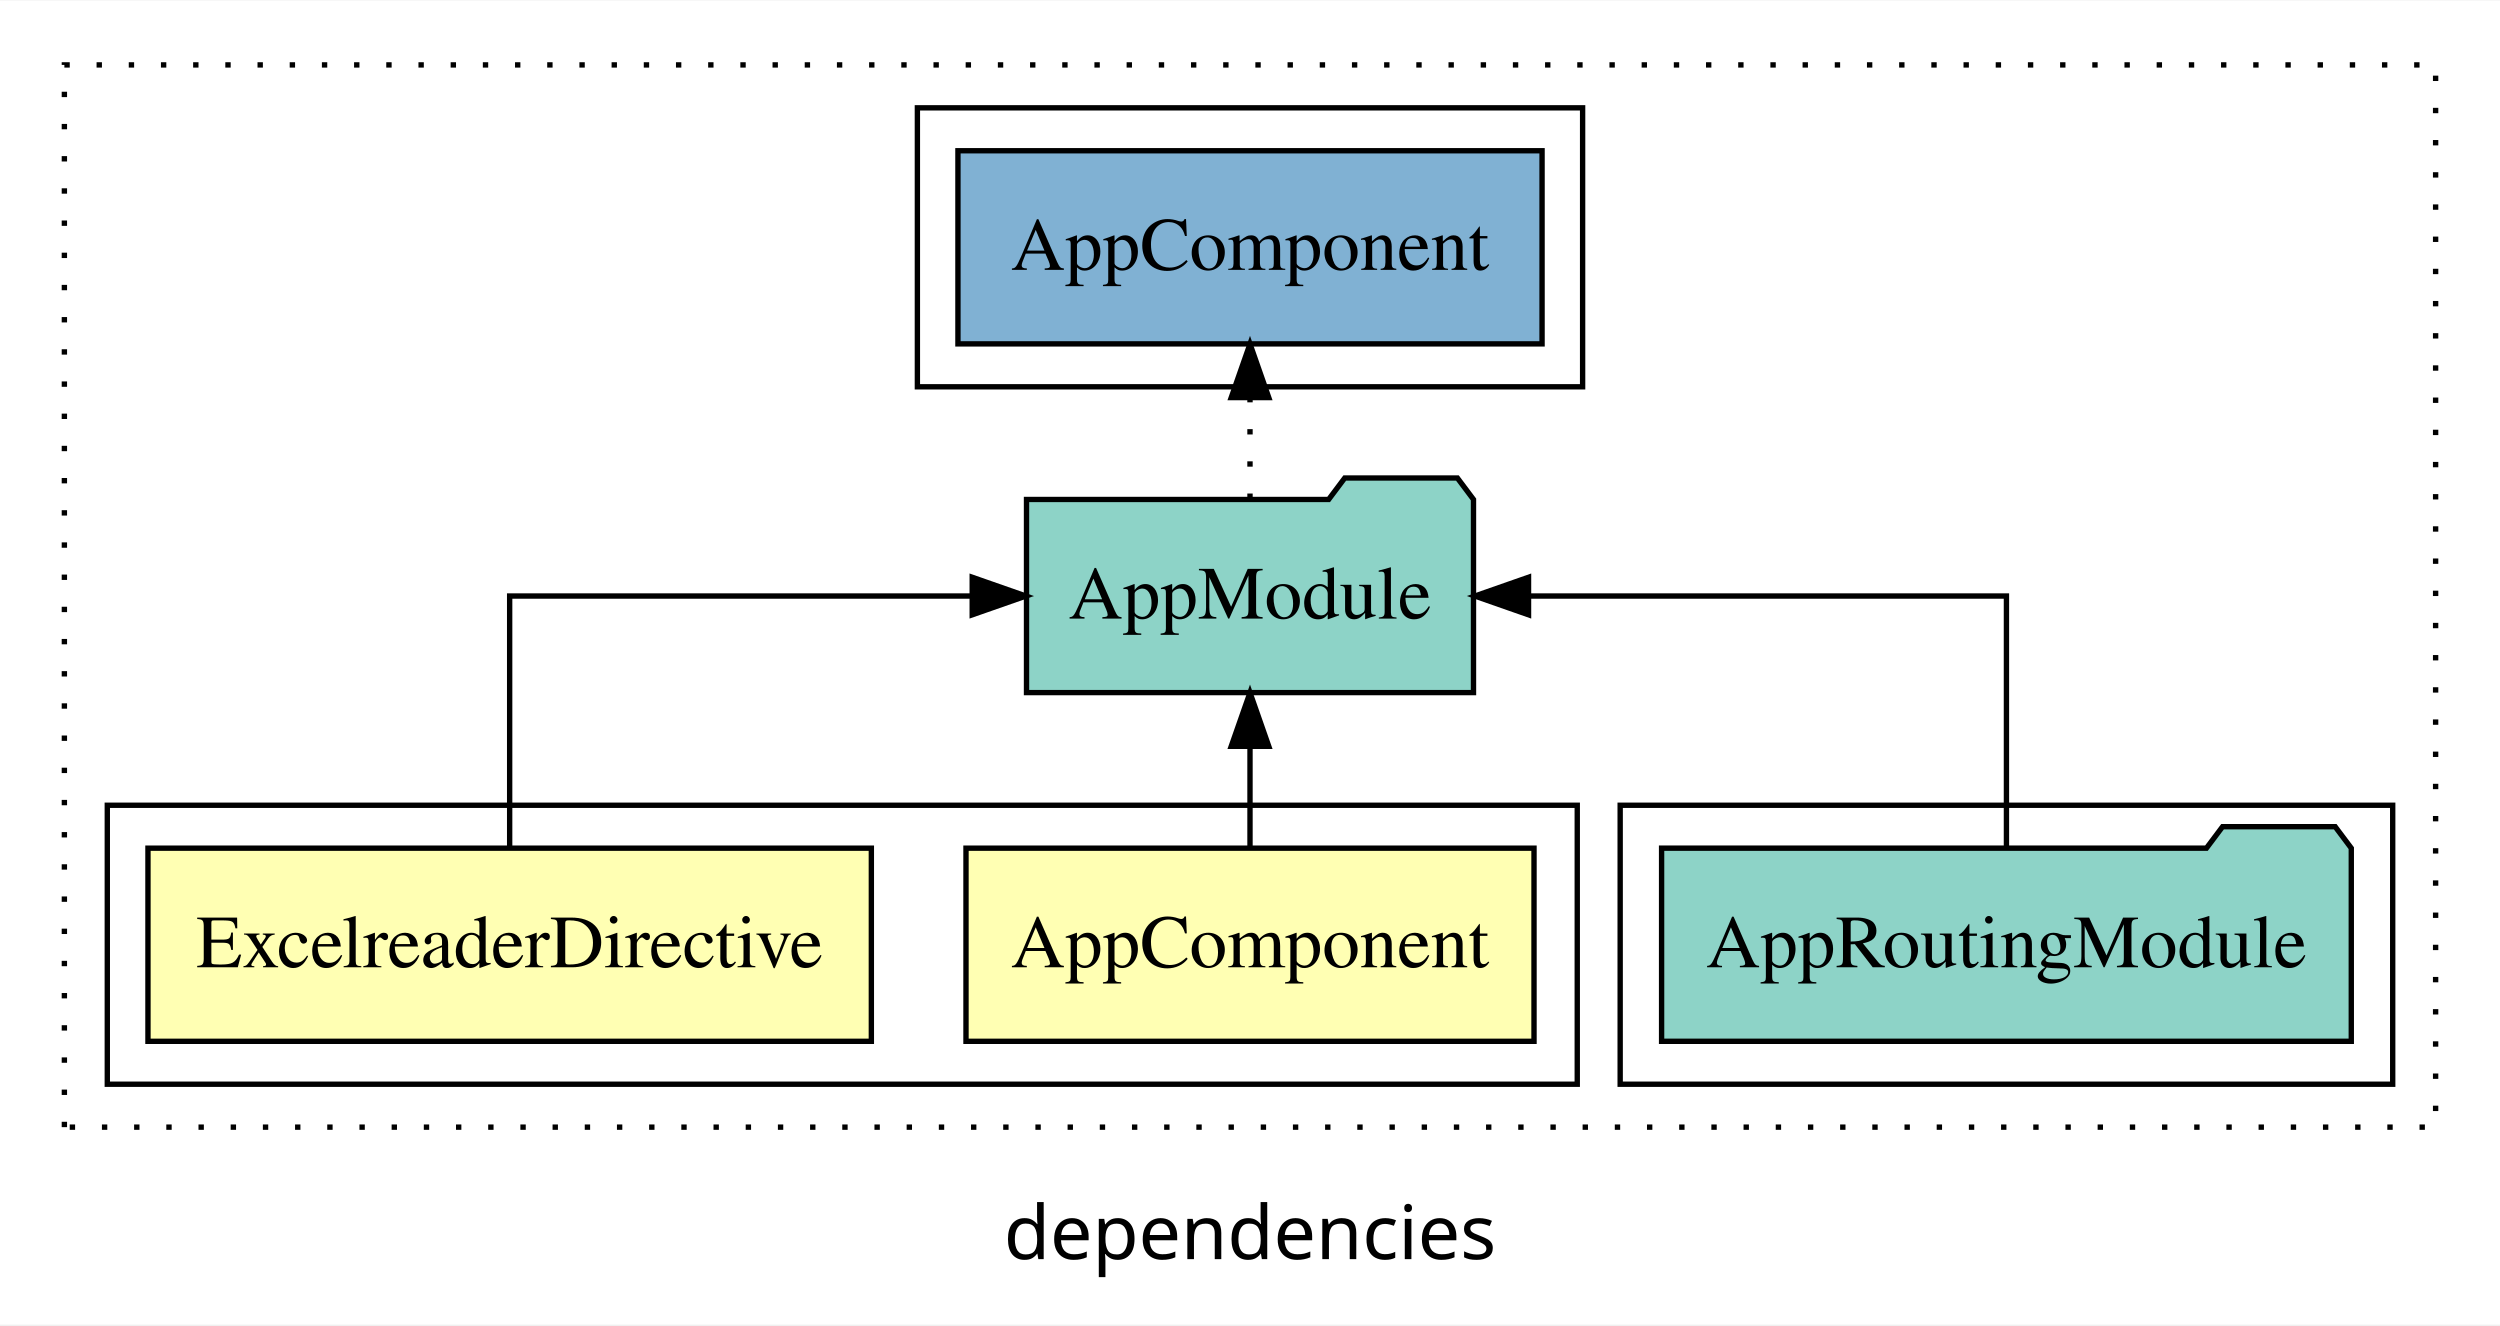
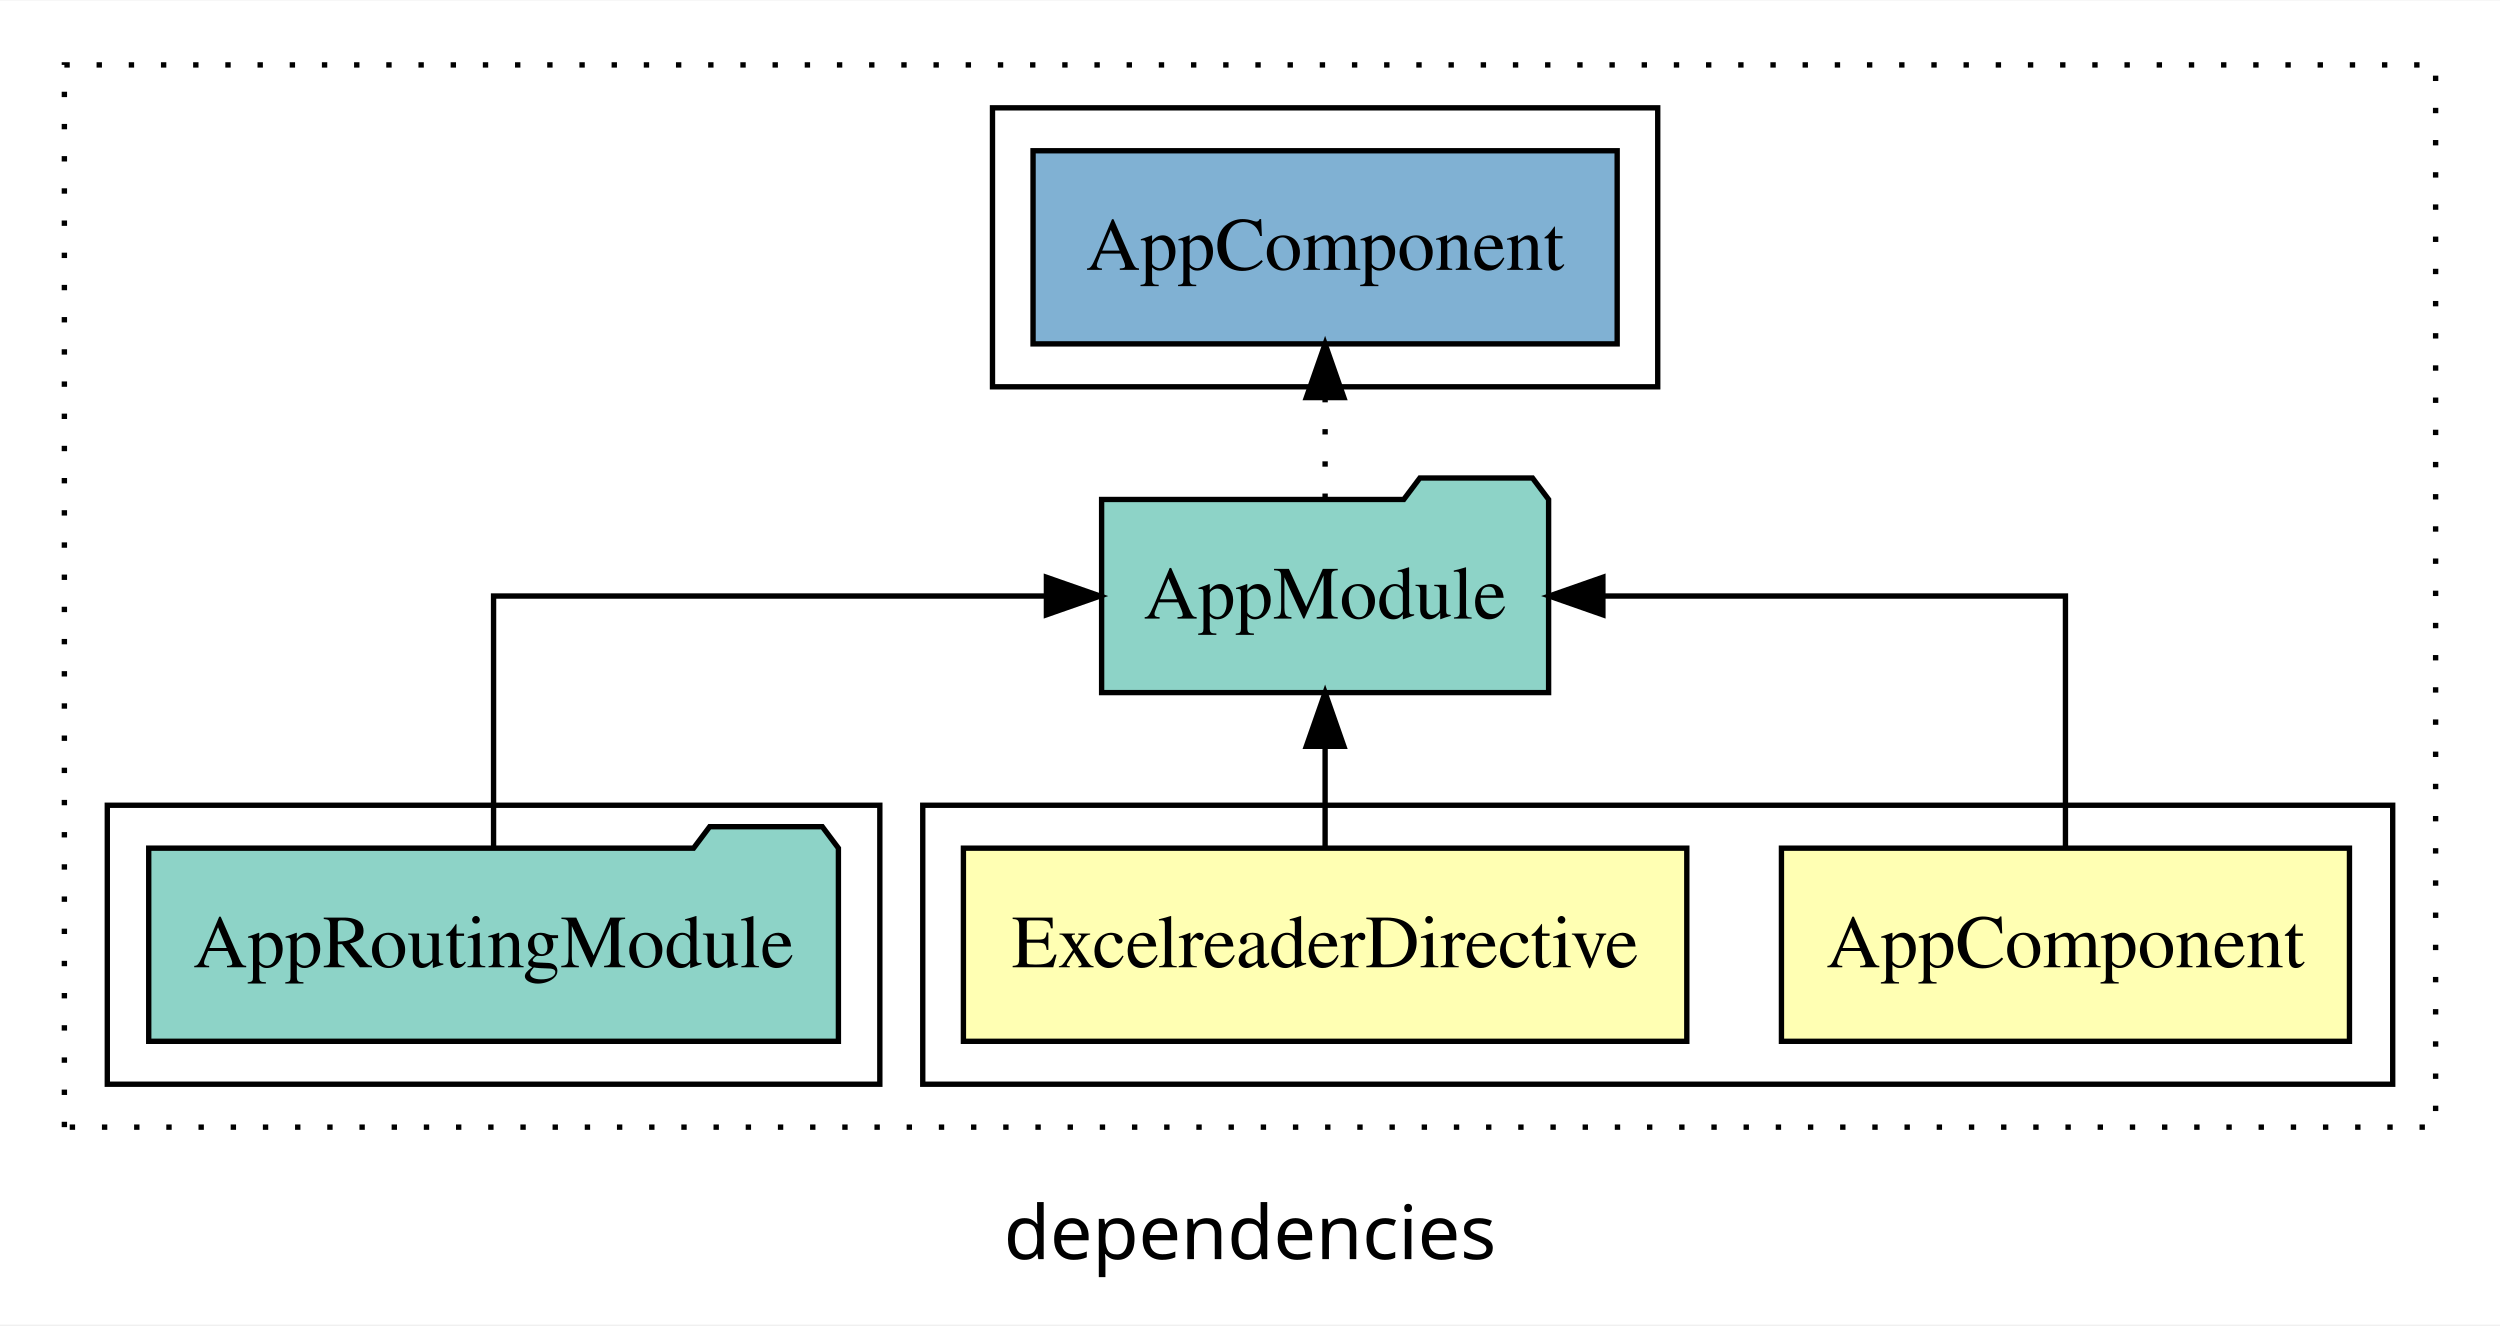
<svg xmlns="http://www.w3.org/2000/svg" width="466pt" height="247pt" viewBox="0.00 0.00 466.00 246.80">
  <g id="graph0" class="graph" transform="scale(1 1) rotate(0) translate(4 242.8)">
    <polygon fill="white" stroke="transparent" points="-4,4 -4,-242.8 462,-242.8 462,4 -4,4" />
    <text text-anchor="middle" x="229" y="-8.2" font-family="sans-serif" font-size="14.00">dependencies</text>
    <g id="clust1" class="cluster">
      <polygon fill="none" stroke="black" stroke-dasharray="1,5" points="8,-32.8 8,-230.8 450,-230.8 450,-32.8 8,-32.8" />
    </g>
+     <g id="clust2" class="cluster">
+       <polygon fill="none" stroke="black" points="168,-40.8 168,-92.8 442,-92.8 442,-40.8 168,-40.8" />
+     </g>
    <g id="clust5" class="cluster">
-       <polygon fill="none" stroke="black" points="298,-40.8 298,-92.8 442,-92.8 442,-40.8 298,-40.8" />
+       <polygon fill="none" stroke="black" points="16,-40.8 16,-92.8 160,-92.8 160,-40.8 16,-40.8" />
    </g>
    <g id="clust7" class="cluster">
-       <polygon fill="none" stroke="black" points="167,-170.8 167,-222.8 291,-222.8 291,-170.8 167,-170.8" />
-     </g>
-     <g id="clust2" class="cluster">
-       <polygon fill="none" stroke="black" points="16,-40.8 16,-92.8 290,-92.8 290,-40.8 16,-40.8" />
+       <polygon fill="none" stroke="black" points="181,-170.8 181,-222.8 305,-222.8 305,-170.8 181,-170.8" />
    </g>
    <g id="node1" class="node">
-       <polygon fill="#ffffb3" stroke="black" points="281.94,-84.8 176.06,-84.8 176.06,-48.8 281.94,-48.8 281.94,-84.8" />
-       <text text-anchor="middle" x="229" y="-62.6" font-family="Times,serif" font-size="14.00">AppComponent</text>
+       <polygon fill="#ffffb3" stroke="black" points="433.94,-84.8 328.06,-84.8 328.06,-48.8 433.94,-48.8 433.94,-84.8" />
+       <text text-anchor="middle" x="381" y="-62.6" font-family="Times,serif" font-size="14.00">AppComponent</text>
    </g>
    <g id="node3" class="node">
-       <polygon fill="#8dd3c7" stroke="black" points="270.66,-149.8 267.66,-153.8 246.66,-153.8 243.66,-149.8 187.34,-149.8 187.34,-113.8 270.66,-113.8 270.66,-149.8" />
-       <text text-anchor="middle" x="229" y="-127.6" font-family="Times,serif" font-size="14.00">AppModule</text>
+       <polygon fill="#8dd3c7" stroke="black" points="284.66,-149.8 281.66,-153.8 260.66,-153.8 257.66,-149.8 201.34,-149.8 201.34,-113.8 284.66,-113.8 284.66,-149.8" />
+       <text text-anchor="middle" x="243" y="-127.6" font-family="Times,serif" font-size="14.00">AppModule</text>
    </g>
    <g id="edge1" class="edge">
-       <path fill="none" stroke="black" d="M229,-84.91C229,-84.91 229,-103.79 229,-103.79" />
-       <polygon fill="black" stroke="black" points="225.5,-103.79 229,-113.79 232.5,-103.79 225.5,-103.79" />
+       <path fill="none" stroke="black" d="M381,-84.91C381,-104.14 381,-131.8 381,-131.8 381,-131.8 294.78,-131.8 294.78,-131.8" />
+       <polygon fill="black" stroke="black" points="294.78,-128.3 284.78,-131.8 294.78,-135.3 294.78,-128.3" />
    </g>
    <g id="node2" class="node">
-       <polygon fill="#ffffb3" stroke="black" points="158.42,-84.8 23.58,-84.8 23.58,-48.8 158.42,-48.8 158.42,-84.8" />
-       <text text-anchor="middle" x="91" y="-62.6" font-family="Times,serif" font-size="14.00">ExcelreaderDirective</text>
+       <polygon fill="#ffffb3" stroke="black" points="310.42,-84.8 175.58,-84.8 175.58,-48.8 310.42,-48.8 310.42,-84.8" />
+       <text text-anchor="middle" x="243" y="-62.6" font-family="Times,serif" font-size="14.00">ExcelreaderDirective</text>
    </g>
    <g id="edge2" class="edge">
-       <path fill="none" stroke="black" d="M91,-84.91C91,-104.14 91,-131.8 91,-131.8 91,-131.8 177.22,-131.8 177.22,-131.8" />
-       <polygon fill="black" stroke="black" points="177.22,-135.3 187.22,-131.8 177.22,-128.3 177.22,-135.3" />
+       <path fill="none" stroke="black" d="M243,-84.91C243,-84.91 243,-103.79 243,-103.79" />
+       <polygon fill="black" stroke="black" points="239.5,-103.79 243,-113.79 246.5,-103.79 239.5,-103.79" />
    </g>
    <g id="node5" class="node">
-       <polygon fill="#80b1d3" stroke="black" points="283.44,-214.8 174.56,-214.8 174.56,-178.8 283.44,-178.8 283.44,-214.8" />
-       <text text-anchor="middle" x="229" y="-192.6" font-family="Times,serif" font-size="14.00">AppComponent </text>
+       <polygon fill="#80b1d3" stroke="black" points="297.44,-214.8 188.56,-214.8 188.56,-178.8 297.44,-178.8 297.44,-214.8" />
+       <text text-anchor="middle" x="243" y="-192.6" font-family="Times,serif" font-size="14.00">AppComponent </text>
    </g>
    <g id="edge4" class="edge">
-       <path fill="none" stroke="black" stroke-dasharray="1,5" d="M229,-149.91C229,-149.91 229,-168.79 229,-168.79" />
-       <polygon fill="black" stroke="black" points="225.5,-168.79 229,-178.79 232.5,-168.79 225.5,-168.79" />
+       <path fill="none" stroke="black" stroke-dasharray="1,5" d="M243,-149.91C243,-149.91 243,-168.79 243,-168.79" />
+       <polygon fill="black" stroke="black" points="239.5,-168.79 243,-178.79 246.5,-168.79 239.5,-168.79" />
    </g>
    <g id="node4" class="node">
-       <polygon fill="#8dd3c7" stroke="black" points="434.28,-84.8 431.28,-88.8 410.28,-88.8 407.28,-84.8 305.72,-84.8 305.72,-48.8 434.28,-48.8 434.28,-84.8" />
-       <text text-anchor="middle" x="370" y="-62.6" font-family="Times,serif" font-size="14.00">AppRoutingModule</text>
+       <polygon fill="#8dd3c7" stroke="black" points="152.28,-84.8 149.28,-88.8 128.28,-88.8 125.28,-84.8 23.72,-84.8 23.72,-48.8 152.28,-48.8 152.28,-84.8" />
+       <text text-anchor="middle" x="88" y="-62.6" font-family="Times,serif" font-size="14.00">AppRoutingModule</text>
    </g>
    <g id="edge3" class="edge">
-       <path fill="none" stroke="black" d="M370,-84.91C370,-104.14 370,-131.8 370,-131.8 370,-131.8 280.92,-131.8 280.92,-131.8" />
-       <polygon fill="black" stroke="black" points="280.92,-128.3 270.92,-131.8 280.92,-135.3 280.92,-128.3" />
+       <path fill="none" stroke="black" d="M88,-84.91C88,-104.14 88,-131.8 88,-131.8 88,-131.8 191.05,-131.8 191.05,-131.8" />
+       <polygon fill="black" stroke="black" points="191.05,-135.3 201.05,-131.8 191.05,-128.3 191.05,-135.3" />
    </g>
  </g>
</svg>
